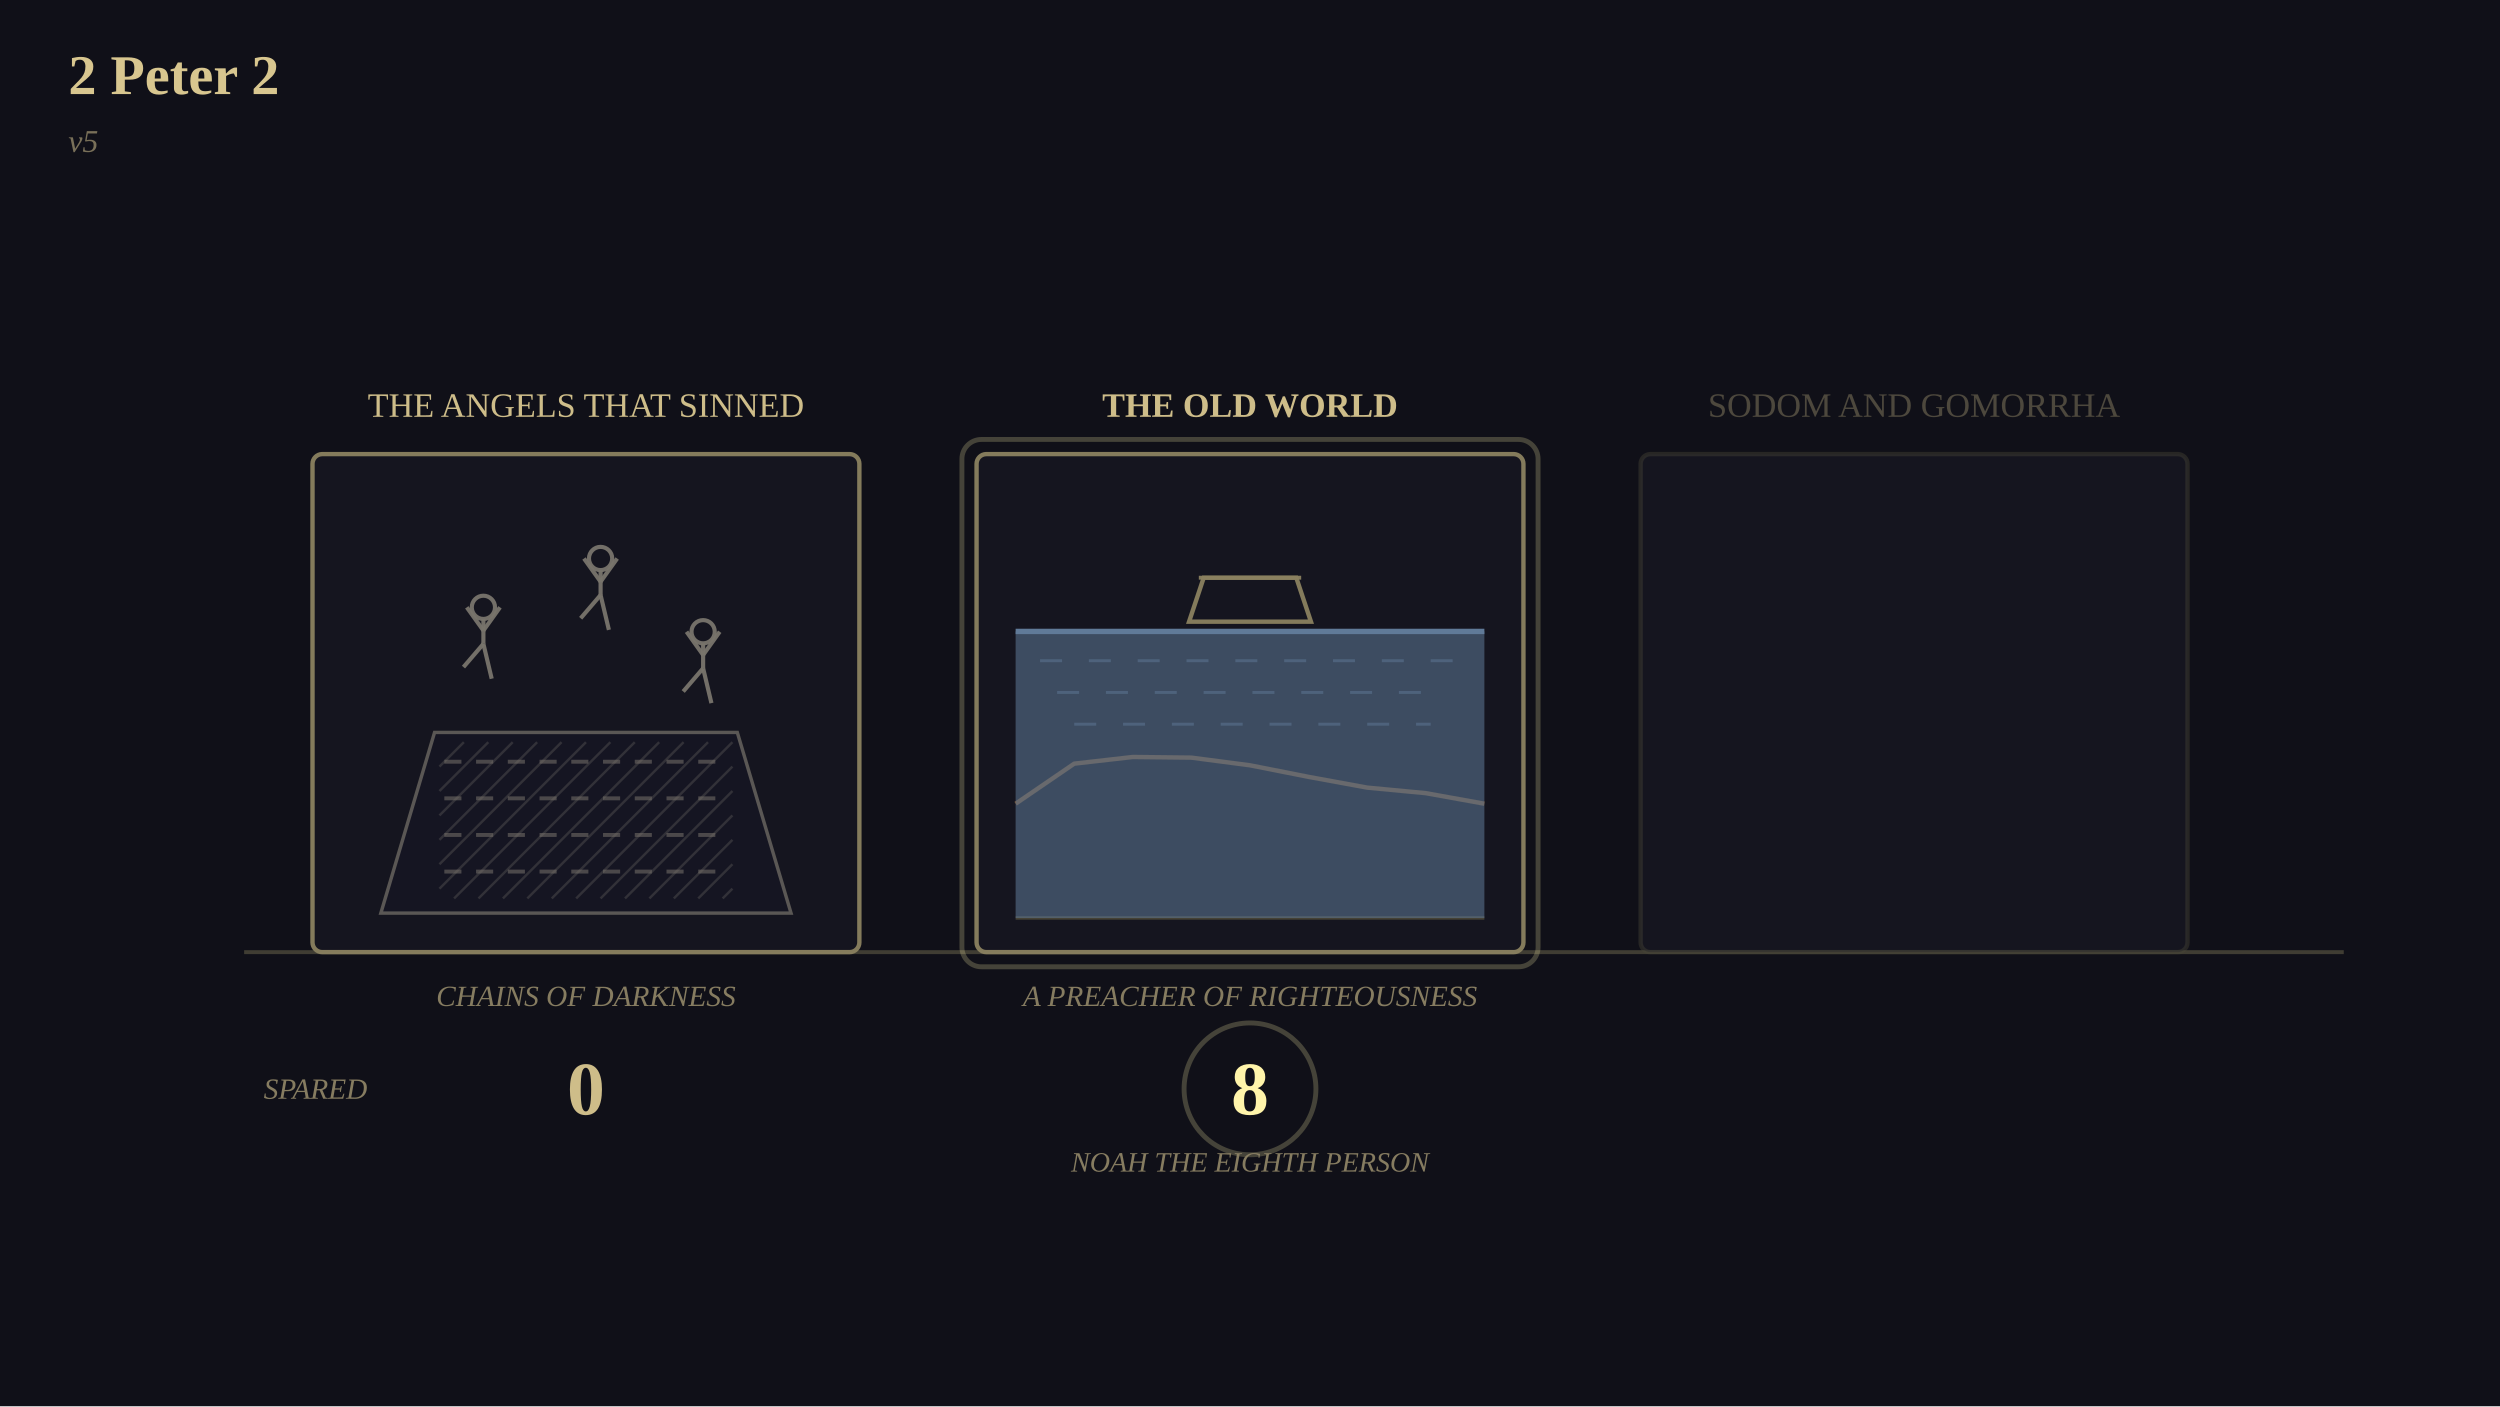
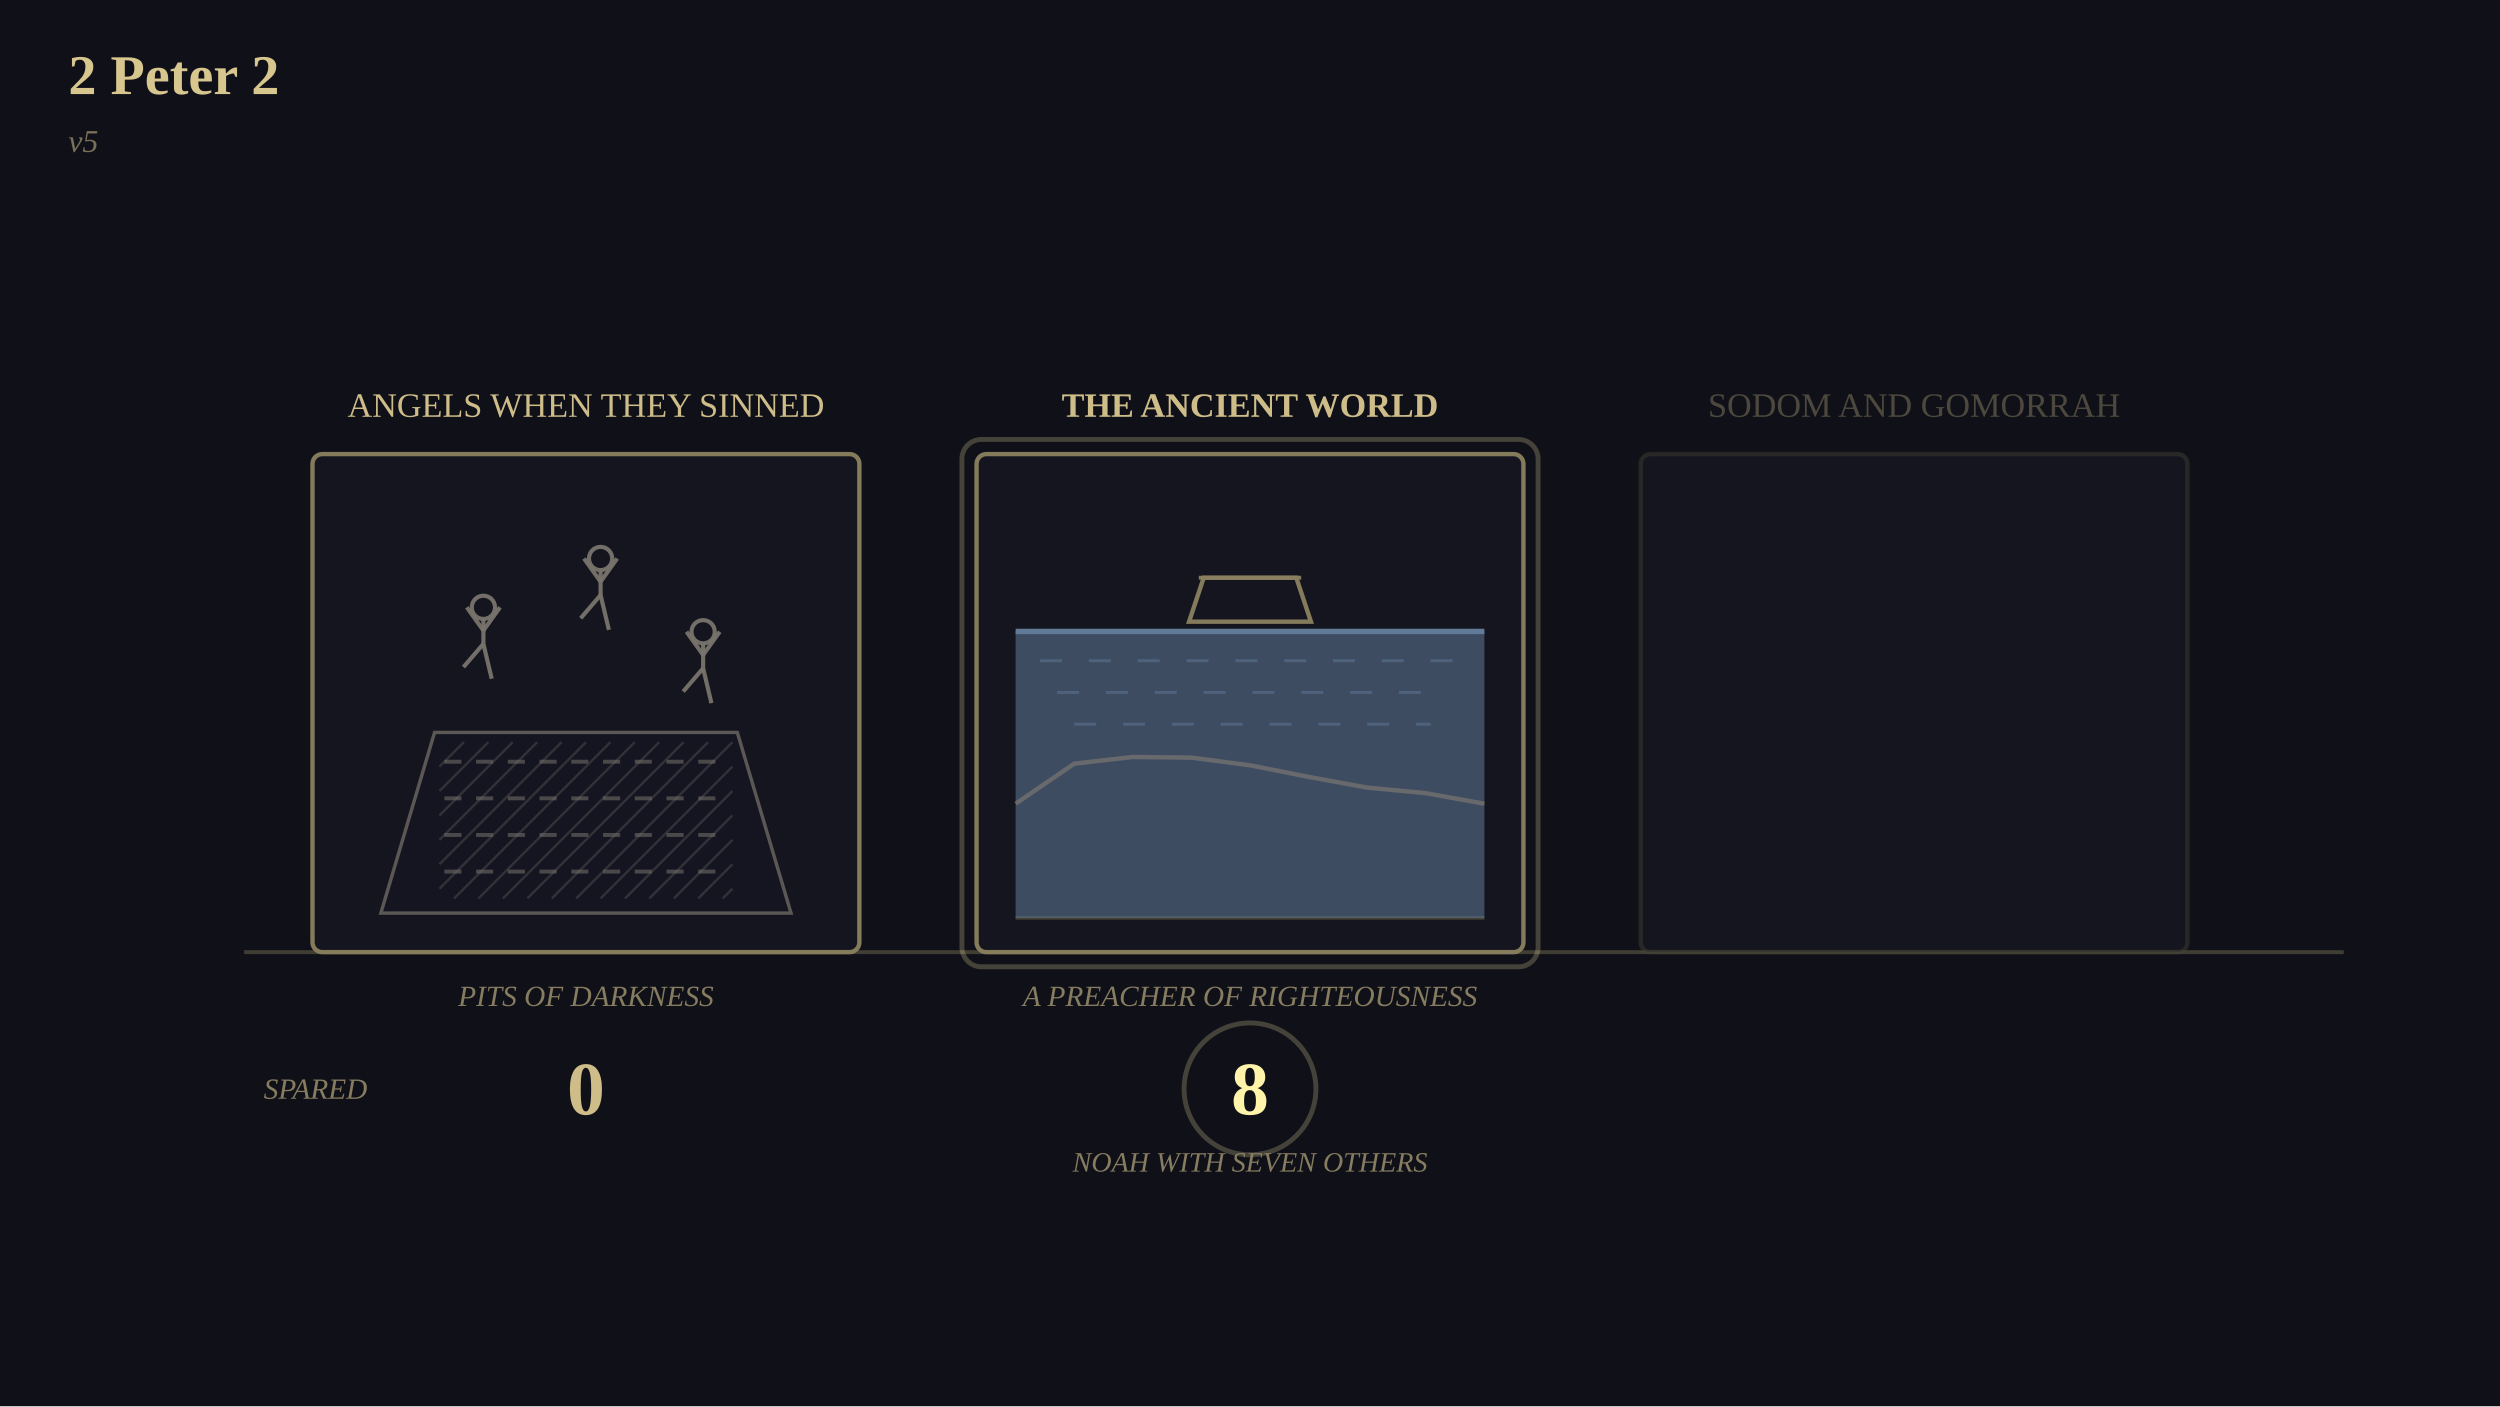
<svg xmlns="http://www.w3.org/2000/svg" viewBox="0 0 1024 576" width="1024" height="576" font-family="Georgia, 'Times New Roman', serif">
  <rect x="0" y="0" width="1024" height="576" fill="rgb(16,16,24)" />
  <text x="28" y="24" font-size="23" text-anchor="start" dominant-baseline="text-before-edge" fill="rgb(216,198,143)" font-family="Georgia, 'Times New Roman', serif" font-weight="bold">2 Peter 2</text>
  <text x="28" y="54" font-size="13" text-anchor="start" dominant-baseline="text-before-edge" fill="rgb(140,130,100)" font-family="Georgia, 'Times New Roman', serif" fill-opacity="0.847" font-style="italic">v5</text>
  <line x1="100" y1="390" x2="960" y2="390" stroke="rgb(74,70,56)" stroke-width="1.6" stroke-opacity="0.847" />
  <rect x="128" y="186" width="224" height="204" rx="4" fill="rgb(26,26,38)" fill-opacity="0.549" stroke="rgb(138,129,95)" stroke-width="1.8" stroke-opacity="0.949" />
-   <text x="240" y="166" font-size="14" text-anchor="middle" dominant-baseline="central" fill="rgb(216,198,143)" font-family="Georgia, 'Times New Roman', serif" fill-opacity="0.949">THE ANGELS THAT SINNED</text>
-   <text x="240" y="408" font-size="12" text-anchor="middle" dominant-baseline="central" fill="rgb(140,130,100)" font-family="Georgia, 'Times New Roman', serif" fill-opacity="0.949" font-style="italic">CHAINS OF DARKNESS</text>
+   <text x="240" y="166" font-size="14" text-anchor="middle" dominant-baseline="central" fill="rgb(216,198,143)" font-family="Georgia, 'Times New Roman', serif" fill-opacity="0.949">ANGELS WHEN THEY SINNED</text>
+   <text x="240" y="408" font-size="12" text-anchor="middle" dominant-baseline="central" fill="rgb(140,130,100)" font-family="Georgia, 'Times New Roman', serif" fill-opacity="0.949" font-style="italic">PITS OF DARKNESS</text>
  <polygon points="156,374 324,374 302,300 178,300" fill="rgb(22,22,34)" fill-opacity="0.949" stroke="rgb(120,116,108)" stroke-width="1.4" stroke-opacity="0.698" />
  <line x1="180" y1="304" x2="180" y2="304" stroke="rgb(120,116,108)" stroke-width="1" stroke-opacity="0.298" />
  <line x1="190" y1="304" x2="180" y2="314" stroke="rgb(120,116,108)" stroke-width="1" stroke-opacity="0.298" />
  <line x1="200" y1="304" x2="180" y2="324" stroke="rgb(120,116,108)" stroke-width="1" stroke-opacity="0.298" />
  <line x1="210" y1="304" x2="180" y2="334" stroke="rgb(120,116,108)" stroke-width="1" stroke-opacity="0.298" />
  <line x1="220" y1="304" x2="180" y2="344" stroke="rgb(120,116,108)" stroke-width="1" stroke-opacity="0.298" />
  <line x1="230" y1="304" x2="180" y2="354" stroke="rgb(120,116,108)" stroke-width="1" stroke-opacity="0.298" />
  <line x1="240" y1="304" x2="180" y2="364" stroke="rgb(120,116,108)" stroke-width="1" stroke-opacity="0.298" />
  <line x1="250" y1="304" x2="186" y2="368" stroke="rgb(120,116,108)" stroke-width="1" stroke-opacity="0.298" />
  <line x1="260" y1="304" x2="196" y2="368" stroke="rgb(120,116,108)" stroke-width="1" stroke-opacity="0.298" />
  <line x1="270" y1="304" x2="206" y2="368" stroke="rgb(120,116,108)" stroke-width="1" stroke-opacity="0.298" />
  <line x1="280" y1="304" x2="216" y2="368" stroke="rgb(120,116,108)" stroke-width="1" stroke-opacity="0.298" />
  <line x1="290" y1="304" x2="226" y2="368" stroke="rgb(120,116,108)" stroke-width="1" stroke-opacity="0.298" />
  <line x1="300" y1="304" x2="236" y2="368" stroke="rgb(120,116,108)" stroke-width="1" stroke-opacity="0.298" />
  <line x1="300" y1="314" x2="246" y2="368" stroke="rgb(120,116,108)" stroke-width="1" stroke-opacity="0.298" />
  <line x1="300" y1="324" x2="256" y2="368" stroke="rgb(120,116,108)" stroke-width="1" stroke-opacity="0.298" />
  <line x1="300" y1="334" x2="266" y2="368" stroke="rgb(120,116,108)" stroke-width="1" stroke-opacity="0.298" />
  <line x1="300" y1="344" x2="276" y2="368" stroke="rgb(120,116,108)" stroke-width="1" stroke-opacity="0.298" />
  <line x1="300" y1="354" x2="286" y2="368" stroke="rgb(120,116,108)" stroke-width="1" stroke-opacity="0.298" />
  <line x1="300" y1="364" x2="296" y2="368" stroke="rgb(120,116,108)" stroke-width="1" stroke-opacity="0.298" />
  <circle cx="198" cy="248.76" r="4.76" fill="none" stroke="rgb(120,116,108)" stroke-width="1.7" stroke-opacity="0.949" />
  <line x1="198" y1="253.52" x2="198" y2="263.72" stroke="rgb(120,116,108)" stroke-width="1.7" stroke-opacity="0.949" />
  <line x1="198" y1="258.28" x2="191.2" y2="248.76" stroke="rgb(120,116,108)" stroke-width="1.7" stroke-opacity="0.949" />
  <line x1="198" y1="258.28" x2="204.8" y2="248.76" stroke="rgb(120,116,108)" stroke-width="1.7" stroke-opacity="0.949" />
  <line x1="198" y1="263.72" x2="189.84" y2="273.24" stroke="rgb(120,116,108)" stroke-width="1.7" stroke-opacity="0.949" />
  <line x1="198" y1="263.72" x2="201.4" y2="278" stroke="rgb(120,116,108)" stroke-width="1.7" stroke-opacity="0.949" />
  <circle cx="246" cy="228.76" r="4.76" fill="none" stroke="rgb(120,116,108)" stroke-width="1.7" stroke-opacity="0.949" />
  <line x1="246" y1="233.52" x2="246" y2="243.72" stroke="rgb(120,116,108)" stroke-width="1.7" stroke-opacity="0.949" />
  <line x1="246" y1="238.28" x2="239.2" y2="228.76" stroke="rgb(120,116,108)" stroke-width="1.7" stroke-opacity="0.949" />
  <line x1="246" y1="238.28" x2="252.8" y2="228.76" stroke="rgb(120,116,108)" stroke-width="1.7" stroke-opacity="0.949" />
  <line x1="246" y1="243.72" x2="237.84" y2="253.24" stroke="rgb(120,116,108)" stroke-width="1.7" stroke-opacity="0.949" />
  <line x1="246" y1="243.72" x2="249.4" y2="258" stroke="rgb(120,116,108)" stroke-width="1.7" stroke-opacity="0.949" />
  <circle cx="288" cy="258.76" r="4.76" fill="none" stroke="rgb(120,116,108)" stroke-width="1.7" stroke-opacity="0.949" />
  <line x1="288" y1="263.52" x2="288" y2="273.72" stroke="rgb(120,116,108)" stroke-width="1.7" stroke-opacity="0.949" />
  <line x1="288" y1="268.28" x2="281.2" y2="258.76" stroke="rgb(120,116,108)" stroke-width="1.7" stroke-opacity="0.949" />
  <line x1="288" y1="268.28" x2="294.8" y2="258.76" stroke="rgb(120,116,108)" stroke-width="1.7" stroke-opacity="0.949" />
  <line x1="288" y1="273.72" x2="279.84" y2="283.24" stroke="rgb(120,116,108)" stroke-width="1.7" stroke-opacity="0.949" />
  <line x1="288" y1="273.72" x2="291.4" y2="288" stroke="rgb(120,116,108)" stroke-width="1.7" stroke-opacity="0.949" />
  <line x1="182" y1="312" x2="298" y2="312" stroke="rgb(120,116,108)" stroke-width="1.6" stroke-opacity="0.549" stroke-dasharray="7,6" />
  <line x1="182" y1="327" x2="298" y2="327" stroke="rgb(120,116,108)" stroke-width="1.6" stroke-opacity="0.549" stroke-dasharray="7,6" />
  <line x1="182" y1="342" x2="298" y2="342" stroke="rgb(120,116,108)" stroke-width="1.6" stroke-opacity="0.549" stroke-dasharray="7,6" />
  <line x1="182" y1="357" x2="298" y2="357" stroke="rgb(120,116,108)" stroke-width="1.6" stroke-opacity="0.549" stroke-dasharray="7,6" />
  <rect x="400" y="186" width="224" height="204" rx="4" fill="rgb(26,26,38)" fill-opacity="0.549" stroke="rgb(138,129,95)" stroke-width="1.8" stroke-opacity="0.949" />
-   <text x="512" y="166" font-size="14" text-anchor="middle" dominant-baseline="central" fill="rgb(216,198,143)" font-family="Georgia, 'Times New Roman', serif" fill-opacity="0.949" font-weight="bold">THE OLD WORLD</text>
+   <text x="512" y="166" font-size="14" text-anchor="middle" dominant-baseline="central" fill="rgb(216,198,143)" font-family="Georgia, 'Times New Roman', serif" fill-opacity="0.949" font-weight="bold">THE ANCIENT WORLD</text>
  <text x="512" y="408" font-size="12" text-anchor="middle" dominant-baseline="central" fill="rgb(140,130,100)" font-family="Georgia, 'Times New Roman', serif" fill-opacity="0.949" font-style="italic">A PREACHER OF RIGHTEOUSNESS</text>
  <rect x="394" y="180" width="236" height="216" rx="8" fill="none" stroke="rgb(255,244,170)" stroke-width="2" stroke-opacity="0.225">
    <animate attributeName="stroke-opacity" values="0.225;0.898;0.647;0.898" dur="0.8s" begin="0s" fill="freeze" calcMode="spline" keyTimes="0;0.35;0.7;1" keySplines="0.42 0 0.58 1;0.42 0 0.58 1;0.42 0 0.58 1" />
  </rect>
  <polyline points="416,329.2 440,312.79 464,310.06 488,310.33 512,313.47 536,318.21 560,322.61 584,324.88 608,329.2" stroke-linejoin="round" fill="none" stroke="rgb(120,88,58)" stroke-width="1.8" stroke-opacity="0.949" />
  <line x1="416" y1="376" x2="608" y2="376" stroke="rgb(74,70,56)" stroke-width="1.4" stroke-opacity="0.898" />
  <rect x="416" y="258.63" width="192" height="117.37" fill="rgb(96,122,152)" fill-opacity="0.549" />
  <line x1="416" y1="258.63" x2="608" y2="258.63" stroke="rgb(96,122,152)" stroke-width="2.2" />
  <line x1="426" y1="270.63" x2="596" y2="270.63" stroke="rgb(96,122,152)" stroke-width="1.2" stroke-opacity="0.498" stroke-dasharray="9,11" />
  <line x1="433" y1="283.63" x2="591" y2="283.63" stroke="rgb(96,122,152)" stroke-width="1.2" stroke-opacity="0.498" stroke-dasharray="9,11" />
  <line x1="440" y1="296.63" x2="586" y2="296.63" stroke="rgb(96,122,152)" stroke-width="1.2" stroke-opacity="0.498" stroke-dasharray="9,11" />
  <polygon points="487.04,254.63 536.96,254.63 530.96,236.63 493.04,236.63" fill="none" stroke="rgb(138,129,95)" stroke-width="1.8" stroke-opacity="0.949" />
  <line x1="491.04" y1="236.63" x2="532.96" y2="236.63" stroke="rgb(138,129,95)" stroke-width="1.6" stroke-opacity="0.949" />
  <rect x="672" y="186" width="224" height="204" rx="4" fill="rgb(26,26,38)" fill-opacity="0.549" stroke="rgb(74,70,56)" stroke-width="1.8" stroke-opacity="0.400" />
-   <text x="784" y="166" font-size="14" text-anchor="middle" dominant-baseline="central" fill="rgb(140,130,100)" font-family="Georgia, 'Times New Roman', serif" fill-opacity="0.498">SODOM AND GOMORRHA</text>
+   <text x="784" y="166" font-size="14" text-anchor="middle" dominant-baseline="central" fill="rgb(140,130,100)" font-family="Georgia, 'Times New Roman', serif" fill-opacity="0.498">SODOM AND GOMORRAH</text>
  <text x="108" y="446" font-size="12" text-anchor="start" dominant-baseline="central" fill="rgb(140,130,100)" font-family="Georgia, 'Times New Roman', serif" fill-opacity="0.949" font-style="italic">SPARED</text>
  <text x="240" y="446" font-size="31" text-anchor="middle" dominant-baseline="central" fill="rgb(216,198,143)" font-family="Georgia, 'Times New Roman', serif" fill-opacity="0.949" font-weight="bold">0</text>
  <text x="512" y="446" font-size="31" text-anchor="middle" dominant-baseline="central" fill="rgb(255,244,170)" font-family="Georgia, 'Times New Roman', serif" font-weight="bold">8</text>
  <ellipse cx="512" cy="446" rx="27" ry="27" fill="none" stroke="rgb(255,244,170)" stroke-width="2" stroke-opacity="0.225">
    <animate attributeName="stroke-opacity" values="0.225;0.898;0.647;0.898" dur="0.8s" begin="0s" fill="freeze" calcMode="spline" keyTimes="0;0.35;0.7;1" keySplines="0.42 0 0.58 1;0.42 0 0.58 1;0.42 0 0.58 1" />
  </ellipse>
-   <text x="512" y="476" font-size="11.5" text-anchor="middle" dominant-baseline="central" fill="rgb(140,130,100)" font-family="Georgia, 'Times New Roman', serif" fill-opacity="0.949" font-style="italic">NOAH THE EIGHTH PERSON</text>
+   <text x="512" y="476" font-size="11.5" text-anchor="middle" dominant-baseline="central" fill="rgb(140,130,100)" font-family="Georgia, 'Times New Roman', serif" fill-opacity="0.949" font-style="italic">NOAH WITH SEVEN OTHERS</text>
</svg>
